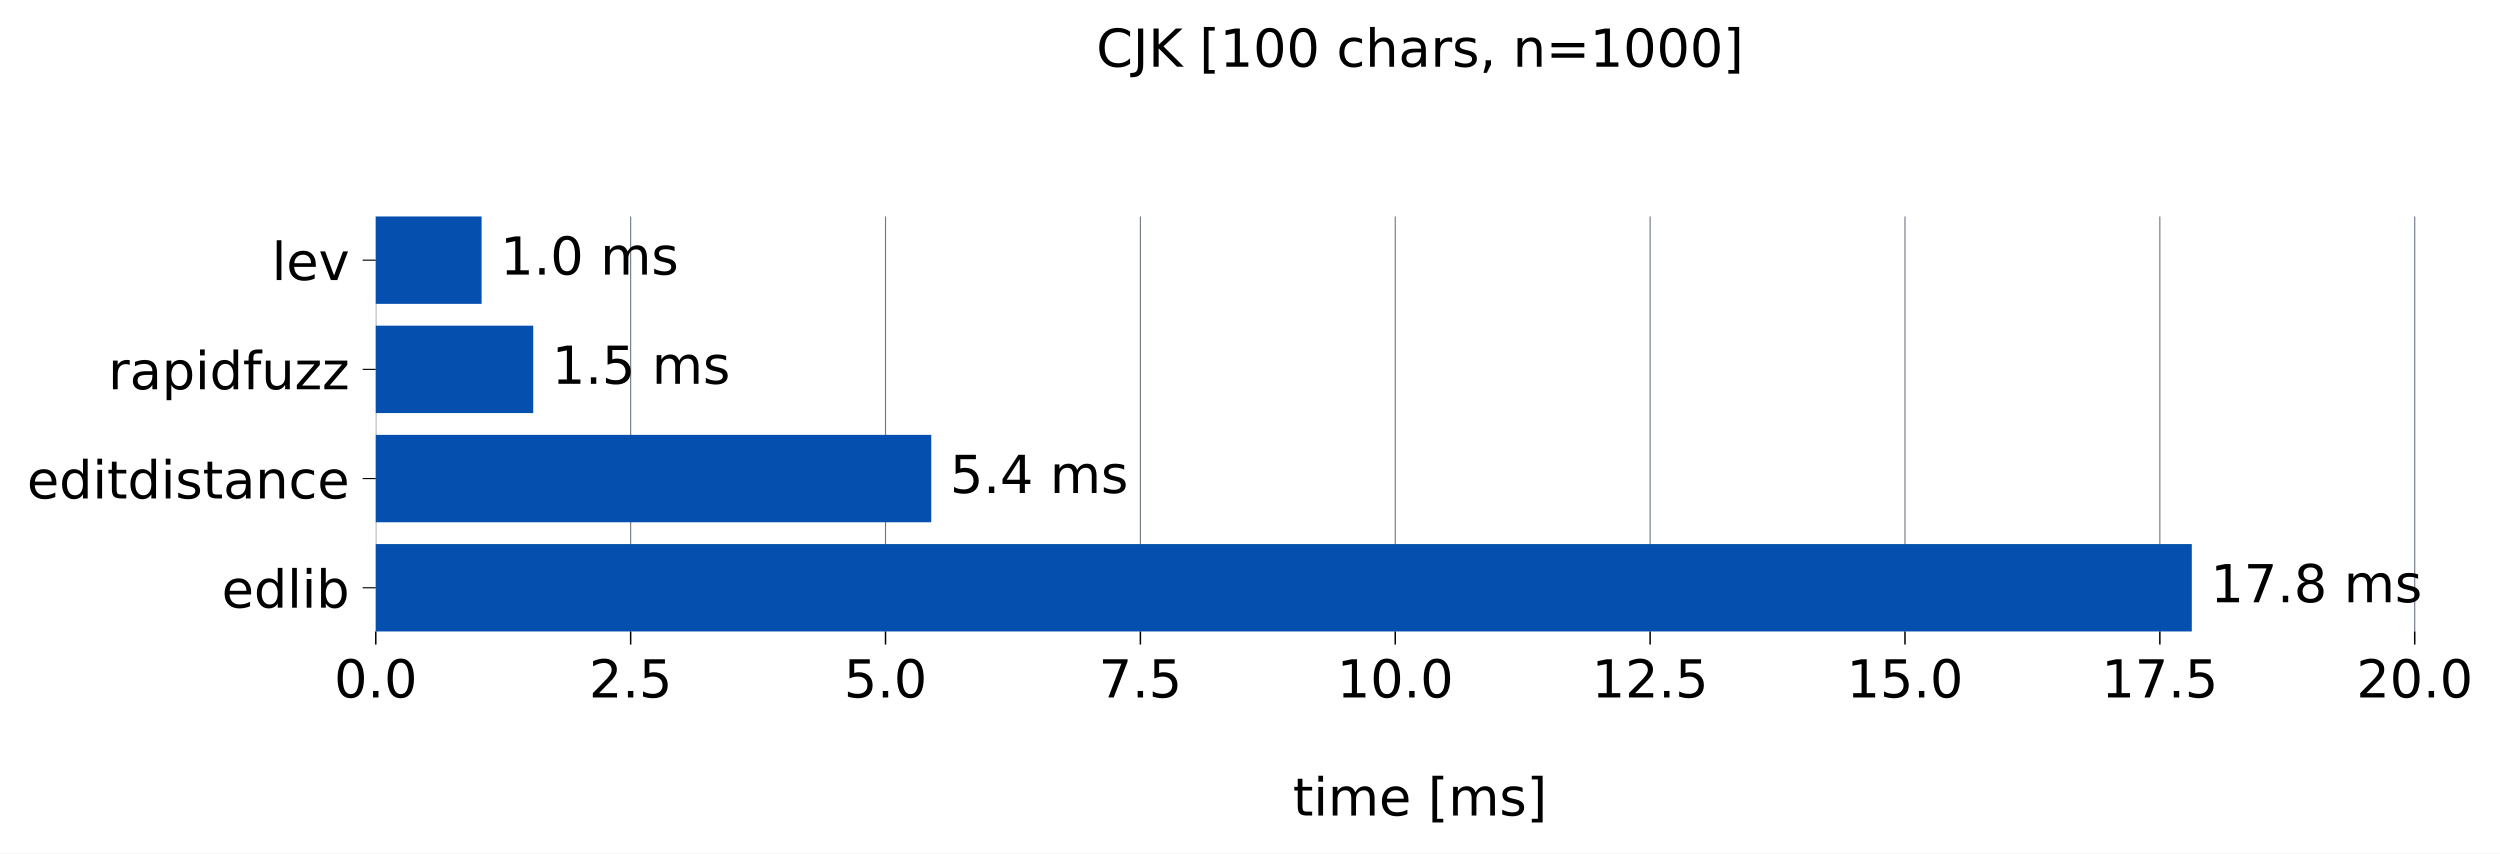
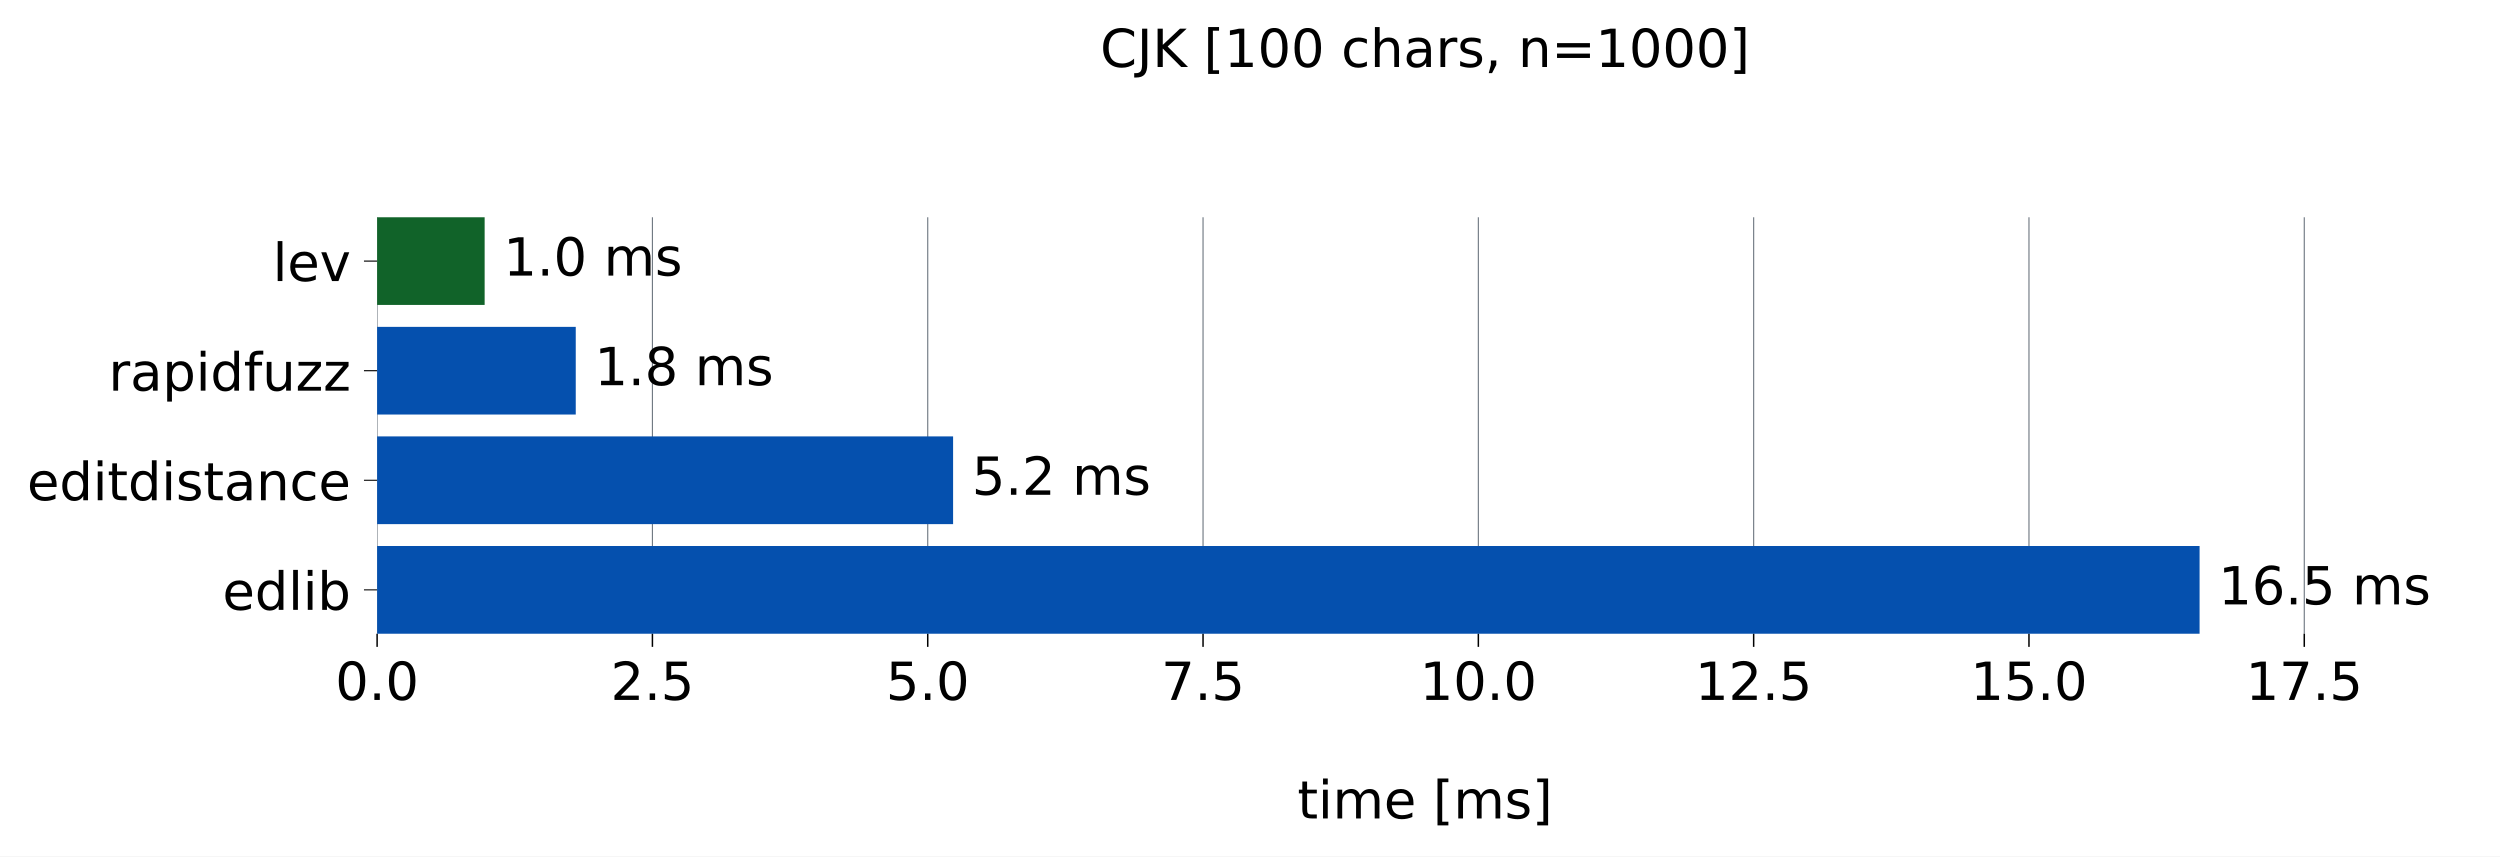
- <svg xmlns="http://www.w3.org/2000/svg" xmlns:xlink="http://www.w3.org/1999/xlink" width="667.965pt" height="228.017pt" viewBox="0 0 667.965 228.017" version="1.1">
+ <svg xmlns="http://www.w3.org/2000/svg" xmlns:xlink="http://www.w3.org/1999/xlink" width="665.603pt" height="228.017pt" viewBox="0 0 665.603 228.017" version="1.1">
  <defs>
    <style type="text/css">*{stroke-linejoin: round; stroke-linecap: butt}</style>
  </defs>
  <g id="figure_1">
    <g id="patch_1">
-       <path d="M 0 228.017 L 667.965 228.017 L 667.965 0 L 0 0 z " style="fill: #ffffff" />
+       <path d="M 0 228.017 L 665.603 228.017 L 665.603 0 L 0 0 z " style="fill: #ffffff" />
    </g>
    <g id="axes_1">
      <g id="patch_2">
        <path d="M 100.403 168.718 L 658.403 168.718 L 658.403 57.838 L 100.403 57.838 z " style="fill: #ffffff" />
      </g>
      <g id="matplotlib.axis_1">
        <g id="xtick_1">
          <g id="line2d_1">
-             <path d="M 100.403 168.718 L 100.403 57.838 " clip-path="url(#pd9eb9c616d)" style="fill: none; stroke: #6e7781; stroke-width: 0.3; stroke-linecap: square" />
+             <path d="M 100.403 168.718 L 100.403 57.838 " clip-path="url(#p29c0014d63)" style="fill: none; stroke: #6e7781; stroke-width: 0.3; stroke-linecap: square" />
          </g>
          <g id="line2d_2">
            <defs>
-               <path id="mc606753899" d="M 0 0 L 0 3.5 " style="stroke: #000000; stroke-width: 0.4" />
+               <path id="m5ea9061157" d="M 0 0 L 0 3.5 " style="stroke: #000000; stroke-width: 0.4" />
            </defs>
            <g>
-               <use xlink:href="#mc606753899" x="100.403" y="168.718" style="stroke: #000000; stroke-width: 0.4" />
+               <use xlink:href="#m5ea9061157" x="100.403" y="168.718" style="stroke: #000000; stroke-width: 0.4" />
            </g>
          </g>
          <g id="text_1">
            <g transform="translate(89.27062 186.3556) scale(0.14 -0.14)">
              <defs>
                <path id="DejaVuSans-30" d="M 2034 4250 Q 1547 4250 1301 3770 Q 1056 3291 1056 2328 Q 1056 1369 1301 889 Q 1547 409 2034 409 Q 2525 409 2770 889 Q 3016 1369 3016 2328 Q 3016 3291 2770 3770 Q 2525 4250 2034 4250 z M 2034 4750 Q 2819 4750 3233 4129 Q 3647 3509 3647 2328 Q 3647 1150 3233 529 Q 2819 -91 2034 -91 Q 1250 -91 836 529 Q 422 1150 422 2328 Q 422 3509 836 4129 Q 1250 4750 2034 4750 z " transform="scale(0.015625)" />
                <path id="DejaVuSans-2e" d="M 684 794 L 1344 794 L 1344 0 L 684 0 L 684 794 z " transform="scale(0.015625)" />
              </defs>
              <use xlink:href="#DejaVuSans-30" />
              <use xlink:href="#DejaVuSans-2e" transform="translate(63.62305 0)" />
              <use xlink:href="#DejaVuSans-30" transform="translate(95.41016 0)" />
            </g>
          </g>
        </g>
        <g id="xtick_2">
          <g id="line2d_3">
-             <path d="M 168.5 168.718 L 168.5 57.838 " clip-path="url(#pd9eb9c616d)" style="fill: none; stroke: #6e7781; stroke-width: 0.3; stroke-linecap: square" />
+             <path d="M 173.701 168.718 L 173.701 57.838 " clip-path="url(#p29c0014d63)" style="fill: none; stroke: #6e7781; stroke-width: 0.3; stroke-linecap: square" />
          </g>
          <g id="line2d_4">
            <g>
-               <use xlink:href="#mc606753899" x="168.5" y="168.718" style="stroke: #000000; stroke-width: 0.4" />
+               <use xlink:href="#m5ea9061157" x="173.701" y="168.718" style="stroke: #000000; stroke-width: 0.4" />
            </g>
          </g>
          <g id="text_2">
-             <g transform="translate(157.3676 186.3556) scale(0.14 -0.14)">
+             <g transform="translate(162.5693 186.3556) scale(0.14 -0.14)">
              <defs>
                <path id="DejaVuSans-32" d="M 1228 531 L 3431 531 L 3431 0 L 469 0 L 469 531 Q 828 903 1448 1529 Q 2069 2156 2228 2338 Q 2531 2678 2651 2914 Q 2772 3150 2772 3378 Q 2772 3750 2511 3984 Q 2250 4219 1831 4219 Q 1534 4219 1204 4116 Q 875 4013 500 3803 L 500 4441 Q 881 4594 1212 4672 Q 1544 4750 1819 4750 Q 2544 4750 2975 4387 Q 3406 4025 3406 3419 Q 3406 3131 3298 2873 Q 3191 2616 2906 2266 Q 2828 2175 2409 1742 Q 1991 1309 1228 531 z " transform="scale(0.015625)" />
                <path id="DejaVuSans-35" d="M 691 4666 L 3169 4666 L 3169 4134 L 1269 4134 L 1269 2991 Q 1406 3038 1543 3061 Q 1681 3084 1819 3084 Q 2600 3084 3056 2656 Q 3513 2228 3513 1497 Q 3513 744 3044 326 Q 2575 -91 1722 -91 Q 1428 -91 1123 -41 Q 819 9 494 109 L 494 744 Q 775 591 1075 516 Q 1375 441 1709 441 Q 2250 441 2565 725 Q 2881 1009 2881 1497 Q 2881 1984 2565 2268 Q 2250 2553 1709 2553 Q 1456 2553 1204 2497 Q 953 2441 691 2322 L 691 4666 z " transform="scale(0.015625)" />
              </defs>
              <use xlink:href="#DejaVuSans-32" />
              <use xlink:href="#DejaVuSans-2e" transform="translate(63.62305 0)" />
              <use xlink:href="#DejaVuSans-35" transform="translate(95.41016 0)" />
            </g>
          </g>
        </g>
        <g id="xtick_3">
          <g id="line2d_5">
-             <path d="M 236.597 168.718 L 236.597 57.838 " clip-path="url(#pd9eb9c616d)" style="fill: none; stroke: #6e7781; stroke-width: 0.3; stroke-linecap: square" />
+             <path d="M 247 168.718 L 247 57.838 " clip-path="url(#p29c0014d63)" style="fill: none; stroke: #6e7781; stroke-width: 0.3; stroke-linecap: square" />
          </g>
          <g id="line2d_6">
            <g>
-               <use xlink:href="#mc606753899" x="236.597" y="168.718" style="stroke: #000000; stroke-width: 0.4" />
+               <use xlink:href="#m5ea9061157" x="247" y="168.718" style="stroke: #000000; stroke-width: 0.4" />
            </g>
          </g>
          <g id="text_3">
-             <g transform="translate(225.4647 186.3556) scale(0.14 -0.14)">
+             <g transform="translate(235.8679 186.3556) scale(0.14 -0.14)">
              <use xlink:href="#DejaVuSans-35" />
              <use xlink:href="#DejaVuSans-2e" transform="translate(63.62305 0)" />
              <use xlink:href="#DejaVuSans-30" transform="translate(95.41016 0)" />
            </g>
          </g>
        </g>
        <g id="xtick_4">
          <g id="line2d_7">
-             <path d="M 304.694 168.718 L 304.694 57.838 " clip-path="url(#pd9eb9c616d)" style="fill: none; stroke: #6e7781; stroke-width: 0.3; stroke-linecap: square" />
+             <path d="M 320.299 168.718 L 320.299 57.838 " clip-path="url(#p29c0014d63)" style="fill: none; stroke: #6e7781; stroke-width: 0.3; stroke-linecap: square" />
          </g>
          <g id="line2d_8">
            <g>
-               <use xlink:href="#mc606753899" x="304.694" y="168.718" style="stroke: #000000; stroke-width: 0.4" />
+               <use xlink:href="#m5ea9061157" x="320.299" y="168.718" style="stroke: #000000; stroke-width: 0.4" />
            </g>
          </g>
          <g id="text_4">
-             <g transform="translate(293.5617 186.3556) scale(0.14 -0.14)">
+             <g transform="translate(309.1665 186.3556) scale(0.14 -0.14)">
              <defs>
                <path id="DejaVuSans-37" d="M 525 4666 L 3525 4666 L 3525 4397 L 1831 0 L 1172 0 L 2766 4134 L 525 4134 L 525 4666 z " transform="scale(0.015625)" />
              </defs>
              <use xlink:href="#DejaVuSans-37" />
              <use xlink:href="#DejaVuSans-2e" transform="translate(63.62305 0)" />
              <use xlink:href="#DejaVuSans-35" transform="translate(95.41016 0)" />
            </g>
          </g>
        </g>
        <g id="xtick_5">
          <g id="line2d_9">
-             <path d="M 372.791 168.718 L 372.791 57.838 " clip-path="url(#pd9eb9c616d)" style="fill: none; stroke: #6e7781; stroke-width: 0.3; stroke-linecap: square" />
+             <path d="M 393.597 168.718 L 393.597 57.838 " clip-path="url(#p29c0014d63)" style="fill: none; stroke: #6e7781; stroke-width: 0.3; stroke-linecap: square" />
          </g>
          <g id="line2d_10">
            <g>
-               <use xlink:href="#mc606753899" x="372.791" y="168.718" style="stroke: #000000; stroke-width: 0.4" />
+               <use xlink:href="#m5ea9061157" x="393.597" y="168.718" style="stroke: #000000; stroke-width: 0.4" />
            </g>
          </g>
          <g id="text_5">
-             <g transform="translate(357.205 186.3556) scale(0.14 -0.14)">
+             <g transform="translate(378.0114 186.3556) scale(0.14 -0.14)">
              <defs>
                <path id="DejaVuSans-31" d="M 794 531 L 1825 531 L 1825 4091 L 703 3866 L 703 4441 L 1819 4666 L 2450 4666 L 2450 531 L 3481 531 L 3481 0 L 794 0 L 794 531 z " transform="scale(0.015625)" />
              </defs>
              <use xlink:href="#DejaVuSans-31" />
              <use xlink:href="#DejaVuSans-30" transform="translate(63.62305 0)" />
              <use xlink:href="#DejaVuSans-2e" transform="translate(127.2461 0)" />
              <use xlink:href="#DejaVuSans-30" transform="translate(159.0332 0)" />
            </g>
          </g>
        </g>
        <g id="xtick_6">
          <g id="line2d_11">
-             <path d="M 440.888 168.718 L 440.888 57.838 " clip-path="url(#pd9eb9c616d)" style="fill: none; stroke: #6e7781; stroke-width: 0.3; stroke-linecap: square" />
+             <path d="M 466.896 168.718 L 466.896 57.838 " clip-path="url(#p29c0014d63)" style="fill: none; stroke: #6e7781; stroke-width: 0.3; stroke-linecap: square" />
          </g>
          <g id="line2d_12">
            <g>
-               <use xlink:href="#mc606753899" x="440.888" y="168.718" style="stroke: #000000; stroke-width: 0.4" />
+               <use xlink:href="#m5ea9061157" x="466.896" y="168.718" style="stroke: #000000; stroke-width: 0.4" />
            </g>
          </g>
          <g id="text_6">
-             <g transform="translate(425.302 186.3556) scale(0.14 -0.14)">
+             <g transform="translate(451.31 186.3556) scale(0.14 -0.14)">
              <use xlink:href="#DejaVuSans-31" />
              <use xlink:href="#DejaVuSans-32" transform="translate(63.62305 0)" />
              <use xlink:href="#DejaVuSans-2e" transform="translate(127.2461 0)" />
              <use xlink:href="#DejaVuSans-35" transform="translate(159.0332 0)" />
            </g>
          </g>
        </g>
        <g id="xtick_7">
          <g id="line2d_13">
-             <path d="M 508.985 168.718 L 508.985 57.838 " clip-path="url(#pd9eb9c616d)" style="fill: none; stroke: #6e7781; stroke-width: 0.3; stroke-linecap: square" />
+             <path d="M 540.195 168.718 L 540.195 57.838 " clip-path="url(#p29c0014d63)" style="fill: none; stroke: #6e7781; stroke-width: 0.3; stroke-linecap: square" />
          </g>
          <g id="line2d_14">
            <g>
-               <use xlink:href="#mc606753899" x="508.985" y="168.718" style="stroke: #000000; stroke-width: 0.4" />
+               <use xlink:href="#m5ea9061157" x="540.195" y="168.718" style="stroke: #000000; stroke-width: 0.4" />
            </g>
          </g>
          <g id="text_7">
-             <g transform="translate(493.399 186.3556) scale(0.14 -0.14)">
+             <g transform="translate(524.6087 186.3556) scale(0.14 -0.14)">
              <use xlink:href="#DejaVuSans-31" />
              <use xlink:href="#DejaVuSans-35" transform="translate(63.62305 0)" />
              <use xlink:href="#DejaVuSans-2e" transform="translate(127.2461 0)" />
              <use xlink:href="#DejaVuSans-30" transform="translate(159.0332 0)" />
            </g>
          </g>
        </g>
        <g id="xtick_8">
          <g id="line2d_15">
-             <path d="M 577.082 168.718 L 577.082 57.838 " clip-path="url(#pd9eb9c616d)" style="fill: none; stroke: #6e7781; stroke-width: 0.3; stroke-linecap: square" />
+             <path d="M 613.493 168.718 L 613.493 57.838 " clip-path="url(#p29c0014d63)" style="fill: none; stroke: #6e7781; stroke-width: 0.3; stroke-linecap: square" />
          </g>
          <g id="line2d_16">
            <g>
-               <use xlink:href="#mc606753899" x="577.082" y="168.718" style="stroke: #000000; stroke-width: 0.4" />
+               <use xlink:href="#m5ea9061157" x="613.493" y="168.718" style="stroke: #000000; stroke-width: 0.4" />
            </g>
          </g>
          <g id="text_8">
-             <g transform="translate(561.496 186.3556) scale(0.14 -0.14)">
+             <g transform="translate(597.9073 186.3556) scale(0.14 -0.14)">
              <use xlink:href="#DejaVuSans-31" />
              <use xlink:href="#DejaVuSans-37" transform="translate(63.62305 0)" />
              <use xlink:href="#DejaVuSans-2e" transform="translate(127.2461 0)" />
              <use xlink:href="#DejaVuSans-35" transform="translate(159.0332 0)" />
            </g>
          </g>
        </g>
-         <g id="xtick_9">
-           <g id="line2d_17">
-             <path d="M 645.179 168.718 L 645.179 57.838 " clip-path="url(#pd9eb9c616d)" style="fill: none; stroke: #6e7781; stroke-width: 0.3; stroke-linecap: square" />
-           </g>
-           <g id="line2d_18">
-             <g>
-               <use xlink:href="#mc606753899" x="645.179" y="168.718" style="stroke: #000000; stroke-width: 0.4" />
-             </g>
-           </g>
-           <g id="text_9">
-             <g transform="translate(629.5931 186.3556) scale(0.14 -0.14)">
-               <use xlink:href="#DejaVuSans-32" />
-               <use xlink:href="#DejaVuSans-30" transform="translate(63.62305 0)" />
-               <use xlink:href="#DejaVuSans-2e" transform="translate(127.2461 0)" />
-               <use xlink:href="#DejaVuSans-30" transform="translate(159.0332 0)" />
-             </g>
-           </g>
-         </g>
-         <g id="text_10">
+         <g id="text_9">
          <g transform="translate(345.4364 217.905) scale(0.14 -0.14)">
            <defs>
              <path id="DejaVuSans-74" d="M 1172 4494 L 1172 3500 L 2356 3500 L 2356 3053 L 1172 3053 L 1172 1153 Q 1172 725 1289 603 Q 1406 481 1766 481 L 2356 481 L 2356 0 L 1766 0 Q 1100 0 847 248 Q 594 497 594 1153 L 594 3053 L 172 3053 L 172 3500 L 594 3500 L 594 4494 L 1172 4494 z " transform="scale(0.015625)" />
              <path id="DejaVuSans-69" d="M 603 3500 L 1178 3500 L 1178 0 L 603 0 L 603 3500 z M 603 4863 L 1178 4863 L 1178 4134 L 603 4134 L 603 4863 z " transform="scale(0.015625)" />
              <path id="DejaVuSans-6d" d="M 3328 2828 Q 3544 3216 3844 3400 Q 4144 3584 4550 3584 Q 5097 3584 5394 3201 Q 5691 2819 5691 2113 L 5691 0 L 5113 0 L 5113 2094 Q 5113 2597 4934 2840 Q 4756 3084 4391 3084 Q 3944 3084 3684 2787 Q 3425 2491 3425 1978 L 3425 0 L 2847 0 L 2847 2094 Q 2847 2600 2669 2842 Q 2491 3084 2119 3084 Q 1678 3084 1418 2786 Q 1159 2488 1159 1978 L 1159 0 L 581 0 L 581 3500 L 1159 3500 L 1159 2956 Q 1356 3278 1631 3431 Q 1906 3584 2284 3584 Q 2666 3584 2933 3390 Q 3200 3197 3328 2828 z " transform="scale(0.015625)" />
              <path id="DejaVuSans-65" d="M 3597 1894 L 3597 1613 L 953 1613 Q 991 1019 1311 708 Q 1631 397 2203 397 Q 2534 397 2845 478 Q 3156 559 3463 722 L 3463 178 Q 3153 47 2828 -22 Q 2503 -91 2169 -91 Q 1331 -91 842 396 Q 353 884 353 1716 Q 353 2575 817 3079 Q 1281 3584 2069 3584 Q 2775 3584 3186 3129 Q 3597 2675 3597 1894 z M 3022 2063 Q 3016 2534 2758 2815 Q 2500 3097 2075 3097 Q 1594 3097 1305 2825 Q 1016 2553 972 2059 L 3022 2063 z " transform="scale(0.015625)" />
              <path id="DejaVuSans-20" transform="scale(0.015625)" />
              <path id="DejaVuSans-5b" d="M 550 4863 L 1875 4863 L 1875 4416 L 1125 4416 L 1125 -397 L 1875 -397 L 1875 -844 L 550 -844 L 550 4863 z " transform="scale(0.015625)" />
              <path id="DejaVuSans-73" d="M 2834 3397 L 2834 2853 Q 2591 2978 2328 3040 Q 2066 3103 1784 3103 Q 1356 3103 1142 2972 Q 928 2841 928 2578 Q 928 2378 1081 2264 Q 1234 2150 1697 2047 L 1894 2003 Q 2506 1872 2764 1633 Q 3022 1394 3022 966 Q 3022 478 2636 193 Q 2250 -91 1575 -91 Q 1294 -91 989 -36 Q 684 19 347 128 L 347 722 Q 666 556 975 473 Q 1284 391 1588 391 Q 1994 391 2212 530 Q 2431 669 2431 922 Q 2431 1156 2273 1281 Q 2116 1406 1581 1522 L 1381 1569 Q 847 1681 609 1914 Q 372 2147 372 2553 Q 372 3047 722 3315 Q 1072 3584 1716 3584 Q 2034 3584 2315 3537 Q 2597 3491 2834 3397 z " transform="scale(0.015625)" />
              <path id="DejaVuSans-5d" d="M 1947 4863 L 1947 -844 L 622 -844 L 622 -397 L 1369 -397 L 1369 4416 L 622 4416 L 622 4863 L 1947 4863 z " transform="scale(0.015625)" />
            </defs>
            <use xlink:href="#DejaVuSans-74" />
            <use xlink:href="#DejaVuSans-69" transform="translate(39.20898 0)" />
            <use xlink:href="#DejaVuSans-6d" transform="translate(66.99219 0)" />
            <use xlink:href="#DejaVuSans-65" transform="translate(164.4043 0)" />
            <use xlink:href="#DejaVuSans-20" transform="translate(225.9277 0)" />
            <use xlink:href="#DejaVuSans-5b" transform="translate(257.7148 0)" />
            <use xlink:href="#DejaVuSans-6d" transform="translate(296.7285 0)" />
            <use xlink:href="#DejaVuSans-73" transform="translate(394.1406 0)" />
            <use xlink:href="#DejaVuSans-5d" transform="translate(446.2402 0)" />
          </g>
        </g>
      </g>
      <g id="matplotlib.axis_2">
        <g id="ytick_1">
-           <g id="line2d_19">
+           <g id="line2d_17">
            <defs>
-               <path id="m6e5f0d19c9" d="M 0 0 L -3.5 0 " style="stroke: #000000; stroke-width: 0.3" />
+               <path id="m3179f81213" d="M 0 0 L -3.5 0 " style="stroke: #000000; stroke-width: 0.3" />
            </defs>
            <g>
-               <use xlink:href="#m6e5f0d19c9" x="100.403" y="157.046" style="stroke: #000000; stroke-width: 0.3" />
-             </g>
-           </g>
-           <g id="text_11">
+               <use xlink:href="#m3179f81213" x="100.403" y="157.046" style="stroke: #000000; stroke-width: 0.3" />
+             </g>
+           </g>
+           <g id="text_10">
            <g transform="translate(59.23406 162.3651) scale(0.14 -0.14)">
              <defs>
                <path id="DejaVuSans-64" d="M 2906 2969 L 2906 4863 L 3481 4863 L 3481 0 L 2906 0 L 2906 525 Q 2725 213 2448 61 Q 2172 -91 1784 -91 Q 1150 -91 751 415 Q 353 922 353 1747 Q 353 2572 751 3078 Q 1150 3584 1784 3584 Q 2172 3584 2448 3432 Q 2725 3281 2906 2969 z M 947 1747 Q 947 1113 1208 752 Q 1469 391 1925 391 Q 2381 391 2643 752 Q 2906 1113 2906 1747 Q 2906 2381 2643 2742 Q 2381 3103 1925 3103 Q 1469 3103 1208 2742 Q 947 2381 947 1747 z " transform="scale(0.015625)" />
                <path id="DejaVuSans-6c" d="M 603 4863 L 1178 4863 L 1178 0 L 603 0 L 603 4863 z " transform="scale(0.015625)" />
                <path id="DejaVuSans-62" d="M 3116 1747 Q 3116 2381 2855 2742 Q 2594 3103 2138 3103 Q 1681 3103 1420 2742 Q 1159 2381 1159 1747 Q 1159 1113 1420 752 Q 1681 391 2138 391 Q 2594 391 2855 752 Q 3116 1113 3116 1747 z M 1159 2969 Q 1341 3281 1617 3432 Q 1894 3584 2278 3584 Q 2916 3584 3314 3078 Q 3713 2572 3713 1747 Q 3713 922 3314 415 Q 2916 -91 2278 -91 Q 1894 -91 1617 61 Q 1341 213 1159 525 L 1159 0 L 581 0 L 581 4863 L 1159 4863 L 1159 2969 z " transform="scale(0.015625)" />
              </defs>
              <use xlink:href="#DejaVuSans-65" />
              <use xlink:href="#DejaVuSans-64" transform="translate(61.52344 0)" />
              <use xlink:href="#DejaVuSans-6c" transform="translate(125 0)" />
              <use xlink:href="#DejaVuSans-69" transform="translate(152.7832 0)" />
              <use xlink:href="#DejaVuSans-62" transform="translate(180.5664 0)" />
            </g>
          </g>
        </g>
        <g id="ytick_2">
-           <g id="line2d_20">
-             <g>
-               <use xlink:href="#m6e5f0d19c9" x="100.403" y="127.867" style="stroke: #000000; stroke-width: 0.3" />
-             </g>
-           </g>
-           <g id="text_12">
+           <g id="line2d_18">
+             <g>
+               <use xlink:href="#m3179f81213" x="100.403" y="127.867" style="stroke: #000000; stroke-width: 0.3" />
+             </g>
+           </g>
+           <g id="text_11">
            <g transform="translate(7.2 133.1862) scale(0.14 -0.14)">
              <defs>
                <path id="DejaVuSans-61" d="M 2194 1759 Q 1497 1759 1228 1600 Q 959 1441 959 1056 Q 959 750 1161 570 Q 1363 391 1709 391 Q 2188 391 2477 730 Q 2766 1069 2766 1631 L 2766 1759 L 2194 1759 z M 3341 1997 L 3341 0 L 2766 0 L 2766 531 Q 2569 213 2275 61 Q 1981 -91 1556 -91 Q 1019 -91 701 211 Q 384 513 384 1019 Q 384 1609 779 1909 Q 1175 2209 1959 2209 L 2766 2209 L 2766 2266 Q 2766 2663 2505 2880 Q 2244 3097 1772 3097 Q 1472 3097 1187 3025 Q 903 2953 641 2809 L 641 3341 Q 956 3463 1253 3523 Q 1550 3584 1831 3584 Q 2591 3584 2966 3190 Q 3341 2797 3341 1997 z " transform="scale(0.015625)" />
                <path id="DejaVuSans-6e" d="M 3513 2113 L 3513 0 L 2938 0 L 2938 2094 Q 2938 2591 2744 2837 Q 2550 3084 2163 3084 Q 1697 3084 1428 2787 Q 1159 2491 1159 1978 L 1159 0 L 581 0 L 581 3500 L 1159 3500 L 1159 2956 Q 1366 3272 1645 3428 Q 1925 3584 2291 3584 Q 2894 3584 3203 3211 Q 3513 2838 3513 2113 z " transform="scale(0.015625)" />
                <path id="DejaVuSans-63" d="M 3122 3366 L 3122 2828 Q 2878 2963 2633 3030 Q 2388 3097 2138 3097 Q 1578 3097 1268 2742 Q 959 2388 959 1747 Q 959 1106 1268 751 Q 1578 397 2138 397 Q 2388 397 2633 464 Q 2878 531 3122 666 L 3122 134 Q 2881 22 2623 -34 Q 2366 -91 2075 -91 Q 1284 -91 818 406 Q 353 903 353 1747 Q 353 2603 823 3093 Q 1294 3584 2113 3584 Q 2378 3584 2631 3529 Q 2884 3475 3122 3366 z " transform="scale(0.015625)" />
              </defs>
              <use xlink:href="#DejaVuSans-65" />
              <use xlink:href="#DejaVuSans-64" transform="translate(61.52344 0)" />
              <use xlink:href="#DejaVuSans-69" transform="translate(125 0)" />
              <use xlink:href="#DejaVuSans-74" transform="translate(152.7832 0)" />
              <use xlink:href="#DejaVuSans-64" transform="translate(191.9922 0)" />
              <use xlink:href="#DejaVuSans-69" transform="translate(255.4688 0)" />
              <use xlink:href="#DejaVuSans-73" transform="translate(283.252 0)" />
              <use xlink:href="#DejaVuSans-74" transform="translate(335.3516 0)" />
              <use xlink:href="#DejaVuSans-61" transform="translate(374.5605 0)" />
              <use xlink:href="#DejaVuSans-6e" transform="translate(435.8398 0)" />
              <use xlink:href="#DejaVuSans-63" transform="translate(499.2188 0)" />
              <use xlink:href="#DejaVuSans-65" transform="translate(554.1992 0)" />
            </g>
          </g>
        </g>
        <g id="ytick_3">
-           <g id="line2d_21">
-             <g>
-               <use xlink:href="#m6e5f0d19c9" x="100.403" y="98.688" style="stroke: #000000; stroke-width: 0.3" />
-             </g>
-           </g>
-           <g id="text_13">
+           <g id="line2d_19">
+             <g>
+               <use xlink:href="#m3179f81213" x="100.403" y="98.688" style="stroke: #000000; stroke-width: 0.3" />
+             </g>
+           </g>
+           <g id="text_12">
            <g transform="translate(28.90656 104.0072) scale(0.14 -0.14)">
              <defs>
                <path id="DejaVuSans-72" d="M 2631 2963 Q 2534 3019 2420 3045 Q 2306 3072 2169 3072 Q 1681 3072 1420 2755 Q 1159 2438 1159 1844 L 1159 0 L 581 0 L 581 3500 L 1159 3500 L 1159 2956 Q 1341 3275 1631 3429 Q 1922 3584 2338 3584 Q 2397 3584 2469 3576 Q 2541 3569 2628 3553 L 2631 2963 z " transform="scale(0.015625)" />
                <path id="DejaVuSans-70" d="M 1159 525 L 1159 -1331 L 581 -1331 L 581 3500 L 1159 3500 L 1159 2969 Q 1341 3281 1617 3432 Q 1894 3584 2278 3584 Q 2916 3584 3314 3078 Q 3713 2572 3713 1747 Q 3713 922 3314 415 Q 2916 -91 2278 -91 Q 1894 -91 1617 61 Q 1341 213 1159 525 z M 3116 1747 Q 3116 2381 2855 2742 Q 2594 3103 2138 3103 Q 1681 3103 1420 2742 Q 1159 2381 1159 1747 Q 1159 1113 1420 752 Q 1681 391 2138 391 Q 2594 391 2855 752 Q 3116 1113 3116 1747 z " transform="scale(0.015625)" />
                <path id="DejaVuSans-66" d="M 2375 4863 L 2375 4384 L 1825 4384 Q 1516 4384 1395 4259 Q 1275 4134 1275 3809 L 1275 3500 L 2222 3500 L 2222 3053 L 1275 3053 L 1275 0 L 697 0 L 697 3053 L 147 3053 L 147 3500 L 697 3500 L 697 3744 Q 697 4328 969 4595 Q 1241 4863 1831 4863 L 2375 4863 z " transform="scale(0.015625)" />
                <path id="DejaVuSans-75" d="M 544 1381 L 544 3500 L 1119 3500 L 1119 1403 Q 1119 906 1312 657 Q 1506 409 1894 409 Q 2359 409 2629 706 Q 2900 1003 2900 1516 L 2900 3500 L 3475 3500 L 3475 0 L 2900 0 L 2900 538 Q 2691 219 2414 64 Q 2138 -91 1772 -91 Q 1169 -91 856 284 Q 544 659 544 1381 z M 1991 3584 L 1991 3584 z " transform="scale(0.015625)" />
                <path id="DejaVuSans-7a" d="M 353 3500 L 3084 3500 L 3084 2975 L 922 459 L 3084 459 L 3084 0 L 275 0 L 275 525 L 2438 3041 L 353 3041 L 353 3500 z " transform="scale(0.015625)" />
              </defs>
              <use xlink:href="#DejaVuSans-72" />
              <use xlink:href="#DejaVuSans-61" transform="translate(41.11328 0)" />
              <use xlink:href="#DejaVuSans-70" transform="translate(102.3926 0)" />
              <use xlink:href="#DejaVuSans-69" transform="translate(165.8691 0)" />
              <use xlink:href="#DejaVuSans-64" transform="translate(193.6523 0)" />
              <use xlink:href="#DejaVuSans-66" transform="translate(257.1289 0)" />
              <use xlink:href="#DejaVuSans-75" transform="translate(292.334 0)" />
              <use xlink:href="#DejaVuSans-7a" transform="translate(355.7129 0)" />
              <use xlink:href="#DejaVuSans-7a" transform="translate(408.2031 0)" />
            </g>
          </g>
        </g>
        <g id="ytick_4">
-           <g id="line2d_22">
-             <g>
-               <use xlink:href="#m6e5f0d19c9" x="100.403" y="69.509" style="stroke: #000000; stroke-width: 0.3" />
-             </g>
-           </g>
-           <g id="text_14">
+           <g id="line2d_20">
+             <g>
+               <use xlink:href="#m3179f81213" x="100.403" y="69.509" style="stroke: #000000; stroke-width: 0.3" />
+             </g>
+           </g>
+           <g id="text_13">
            <g transform="translate(72.61281 74.8283) scale(0.14 -0.14)">
              <defs>
                <path id="DejaVuSans-76" d="M 191 3500 L 800 3500 L 1894 563 L 2988 3500 L 3597 3500 L 2284 0 L 1503 0 L 191 3500 z " transform="scale(0.015625)" />
              </defs>
              <use xlink:href="#DejaVuSans-6c" />
              <use xlink:href="#DejaVuSans-65" transform="translate(27.7832 0)" />
              <use xlink:href="#DejaVuSans-76" transform="translate(89.30664 0)" />
            </g>
          </g>
        </g>
      </g>
      <g id="patch_3">
-         <path d="M 100.403 168.718 L 585.62 168.718 L 585.62 145.375 L 100.403 145.375 z " clip-path="url(#pd9eb9c616d)" style="fill: #0550ae" />
+         <path d="M 100.403 168.718 L 585.62 168.718 L 585.62 145.375 L 100.403 145.375 z " clip-path="url(#p29c0014d63)" style="fill: #0550ae" />
      </g>
      <g id="patch_4">
-         <path d="M 100.403 139.539 L 248.813 139.539 L 248.813 116.196 L 100.403 116.196 z " clip-path="url(#pd9eb9c616d)" style="fill: #0550ae" />
+         <path d="M 100.403 139.539 L 253.753 139.539 L 253.753 116.196 L 100.403 116.196 z " clip-path="url(#p29c0014d63)" style="fill: #0550ae" />
      </g>
      <g id="patch_5">
-         <path d="M 100.403 110.36 L 142.467 110.36 L 142.467 87.017 L 100.403 87.017 z " clip-path="url(#pd9eb9c616d)" style="fill: #0550ae" />
+         <path d="M 100.403 110.36 L 153.289 110.36 L 153.289 87.017 L 100.403 87.017 z " clip-path="url(#p29c0014d63)" style="fill: #0550ae" />
      </g>
      <g id="patch_6">
-         <path d="M 100.403 81.181 L 128.678 81.181 L 128.678 57.838 L 100.403 57.838 z " clip-path="url(#pd9eb9c616d)" style="fill: #0550ae" />
+         <path d="M 100.403 81.181 L 129.032 81.181 L 129.032 57.838 L 100.403 57.838 z " clip-path="url(#p29c0014d63)" style="fill: #116329" />
+       </g>
+       <g id="text_14">
+         <g transform="translate(590.6202 160.9094) scale(0.14 -0.14)">
+           <defs>
+             <path id="DejaVuSans-36" d="M 2113 2584 Q 1688 2584 1439 2293 Q 1191 2003 1191 1497 Q 1191 994 1439 701 Q 1688 409 2113 409 Q 2538 409 2786 701 Q 3034 994 3034 1497 Q 3034 2003 2786 2293 Q 2538 2584 2113 2584 z M 3366 4563 L 3366 3988 Q 3128 4100 2886 4159 Q 2644 4219 2406 4219 Q 1781 4219 1451 3797 Q 1122 3375 1075 2522 Q 1259 2794 1537 2939 Q 1816 3084 2150 3084 Q 2853 3084 3261 2657 Q 3669 2231 3669 1497 Q 3669 778 3244 343 Q 2819 -91 2113 -91 Q 1303 -91 875 529 Q 447 1150 447 2328 Q 447 3434 972 4092 Q 1497 4750 2381 4750 Q 2619 4750 2861 4703 Q 3103 4656 3366 4563 z " transform="scale(0.015625)" />
+           </defs>
+           <use xlink:href="#DejaVuSans-31" />
+           <use xlink:href="#DejaVuSans-36" transform="translate(63.62305 0)" />
+           <use xlink:href="#DejaVuSans-2e" transform="translate(127.2461 0)" />
+           <use xlink:href="#DejaVuSans-35" transform="translate(159.0332 0)" />
+           <use xlink:href="#DejaVuSans-20" transform="translate(222.6562 0)" />
+           <use xlink:href="#DejaVuSans-6d" transform="translate(254.4434 0)" />
+           <use xlink:href="#DejaVuSans-73" transform="translate(351.8555 0)" />
+         </g>
      </g>
      <g id="text_15">
-         <g transform="translate(590.6202 160.9094) scale(0.14 -0.14)">
+         <g transform="translate(258.7533 131.7304) scale(0.14 -0.14)">
+           <use xlink:href="#DejaVuSans-35" />
+           <use xlink:href="#DejaVuSans-2e" transform="translate(63.62305 0)" />
+           <use xlink:href="#DejaVuSans-32" transform="translate(95.41016 0)" />
+           <use xlink:href="#DejaVuSans-20" transform="translate(159.0332 0)" />
+           <use xlink:href="#DejaVuSans-6d" transform="translate(190.8203 0)" />
+           <use xlink:href="#DejaVuSans-73" transform="translate(288.2324 0)" />
+         </g>
+       </g>
+       <g id="text_16">
+         <g transform="translate(158.289 102.5515) scale(0.14 -0.14)">
          <defs>
            <path id="DejaVuSans-38" d="M 2034 2216 Q 1584 2216 1326 1975 Q 1069 1734 1069 1313 Q 1069 891 1326 650 Q 1584 409 2034 409 Q 2484 409 2743 651 Q 3003 894 3003 1313 Q 3003 1734 2745 1975 Q 2488 2216 2034 2216 z M 1403 2484 Q 997 2584 770 2862 Q 544 3141 544 3541 Q 544 4100 942 4425 Q 1341 4750 2034 4750 Q 2731 4750 3128 4425 Q 3525 4100 3525 3541 Q 3525 3141 3298 2862 Q 3072 2584 2669 2484 Q 3125 2378 3379 2068 Q 3634 1759 3634 1313 Q 3634 634 3220 271 Q 2806 -91 2034 -91 Q 1263 -91 848 271 Q 434 634 434 1313 Q 434 1759 690 2068 Q 947 2378 1403 2484 z M 1172 3481 Q 1172 3119 1398 2916 Q 1625 2713 2034 2713 Q 2441 2713 2670 2916 Q 2900 3119 2900 3481 Q 2900 3844 2670 4047 Q 2441 4250 2034 4250 Q 1625 4250 1398 4047 Q 1172 3844 1172 3481 z " transform="scale(0.015625)" />
          </defs>
          <use xlink:href="#DejaVuSans-31" />
-           <use xlink:href="#DejaVuSans-37" transform="translate(63.62305 0)" />
-           <use xlink:href="#DejaVuSans-2e" transform="translate(127.2461 0)" />
-           <use xlink:href="#DejaVuSans-38" transform="translate(159.0332 0)" />
-           <use xlink:href="#DejaVuSans-20" transform="translate(222.6562 0)" />
-           <use xlink:href="#DejaVuSans-6d" transform="translate(254.4434 0)" />
-           <use xlink:href="#DejaVuSans-73" transform="translate(351.8555 0)" />
-         </g>
-       </g>
-       <g id="text_16">
-         <g transform="translate(253.8135 131.7304) scale(0.14 -0.14)">
-           <defs>
-             <path id="DejaVuSans-34" d="M 2419 4116 L 825 1625 L 2419 1625 L 2419 4116 z M 2253 4666 L 3047 4666 L 3047 1625 L 3713 1625 L 3713 1100 L 3047 1100 L 3047 0 L 2419 0 L 2419 1100 L 313 1100 L 313 1709 L 2253 4666 z " transform="scale(0.015625)" />
-           </defs>
-           <use xlink:href="#DejaVuSans-35" />
          <use xlink:href="#DejaVuSans-2e" transform="translate(63.62305 0)" />
-           <use xlink:href="#DejaVuSans-34" transform="translate(95.41016 0)" />
+           <use xlink:href="#DejaVuSans-38" transform="translate(95.41016 0)" />
          <use xlink:href="#DejaVuSans-20" transform="translate(159.0332 0)" />
          <use xlink:href="#DejaVuSans-6d" transform="translate(190.8203 0)" />
          <use xlink:href="#DejaVuSans-73" transform="translate(288.2324 0)" />
        </g>
      </g>
      <g id="text_17">
-         <g transform="translate(147.4675 102.5515) scale(0.14 -0.14)">
-           <use xlink:href="#DejaVuSans-31" />
-           <use xlink:href="#DejaVuSans-2e" transform="translate(63.62305 0)" />
-           <use xlink:href="#DejaVuSans-35" transform="translate(95.41016 0)" />
-           <use xlink:href="#DejaVuSans-20" transform="translate(159.0332 0)" />
-           <use xlink:href="#DejaVuSans-6d" transform="translate(190.8203 0)" />
-           <use xlink:href="#DejaVuSans-73" transform="translate(288.2324 0)" />
-         </g>
-       </g>
-       <g id="text_18">
-         <g transform="translate(133.6778 73.37252) scale(0.14 -0.14)">
+         <g transform="translate(134.032 73.37252) scale(0.14 -0.14)">
          <use xlink:href="#DejaVuSans-31" />
          <use xlink:href="#DejaVuSans-2e" transform="translate(63.62305 0)" />
          <use xlink:href="#DejaVuSans-30" transform="translate(95.41016 0)" />
          <use xlink:href="#DejaVuSans-20" transform="translate(159.0332 0)" />
          <use xlink:href="#DejaVuSans-6d" transform="translate(190.8203 0)" />
          <use xlink:href="#DejaVuSans-73" transform="translate(288.2324 0)" />
        </g>
      </g>
-       <g id="text_19">
+       <g id="text_18">
        <g transform="translate(292.9211 17.83781) scale(0.14 -0.14)">
          <defs>
            <path id="DejaVuSans-43" d="M 4122 4306 L 4122 3641 Q 3803 3938 3442 4084 Q 3081 4231 2675 4231 Q 1875 4231 1450 3742 Q 1025 3253 1025 2328 Q 1025 1406 1450 917 Q 1875 428 2675 428 Q 3081 428 3442 575 Q 3803 722 4122 1019 L 4122 359 Q 3791 134 3420 21 Q 3050 -91 2638 -91 Q 1578 -91 968 557 Q 359 1206 359 2328 Q 359 3453 968 4101 Q 1578 4750 2638 4750 Q 3056 4750 3426 4639 Q 3797 4528 4122 4306 z " transform="scale(0.015625)" />
            <path id="DejaVuSans-4a" d="M 628 4666 L 1259 4666 L 1259 325 Q 1259 -519 939 -900 Q 619 -1281 -91 -1281 L -331 -1281 L -331 -750 L -134 -750 Q 284 -750 456 -515 Q 628 -281 628 325 L 628 4666 z " transform="scale(0.015625)" />
            <path id="DejaVuSans-4b" d="M 628 4666 L 1259 4666 L 1259 2694 L 3353 4666 L 4166 4666 L 1850 2491 L 4331 0 L 3500 0 L 1259 2247 L 1259 0 L 628 0 L 628 4666 z " transform="scale(0.015625)" />
            <path id="DejaVuSans-68" d="M 3513 2113 L 3513 0 L 2938 0 L 2938 2094 Q 2938 2591 2744 2837 Q 2550 3084 2163 3084 Q 1697 3084 1428 2787 Q 1159 2491 1159 1978 L 1159 0 L 581 0 L 581 4863 L 1159 4863 L 1159 2956 Q 1366 3272 1645 3428 Q 1925 3584 2291 3584 Q 2894 3584 3203 3211 Q 3513 2838 3513 2113 z " transform="scale(0.015625)" />
            <path id="DejaVuSans-2c" d="M 750 794 L 1409 794 L 1409 256 L 897 -744 L 494 -744 L 750 256 L 750 794 z " transform="scale(0.015625)" />
            <path id="DejaVuSans-3d" d="M 678 2906 L 4684 2906 L 4684 2381 L 678 2381 L 678 2906 z M 678 1631 L 4684 1631 L 4684 1100 L 678 1100 L 678 1631 z " transform="scale(0.015625)" />
          </defs>
          <use xlink:href="#DejaVuSans-43" />
          <use xlink:href="#DejaVuSans-4a" transform="translate(69.82422 0)" />
          <use xlink:href="#DejaVuSans-4b" transform="translate(99.31641 0)" />
          <use xlink:href="#DejaVuSans-20" transform="translate(164.8926 0)" />
          <use xlink:href="#DejaVuSans-5b" transform="translate(196.6797 0)" />
          <use xlink:href="#DejaVuSans-31" transform="translate(235.6934 0)" />
          <use xlink:href="#DejaVuSans-30" transform="translate(299.3164 0)" />
          <use xlink:href="#DejaVuSans-30" transform="translate(362.9395 0)" />
          <use xlink:href="#DejaVuSans-20" transform="translate(426.5625 0)" />
          <use xlink:href="#DejaVuSans-63" transform="translate(458.3496 0)" />
          <use xlink:href="#DejaVuSans-68" transform="translate(513.3301 0)" />
          <use xlink:href="#DejaVuSans-61" transform="translate(576.709 0)" />
          <use xlink:href="#DejaVuSans-72" transform="translate(637.9883 0)" />
          <use xlink:href="#DejaVuSans-73" transform="translate(679.1016 0)" />
          <use xlink:href="#DejaVuSans-2c" transform="translate(731.2012 0)" />
          <use xlink:href="#DejaVuSans-20" transform="translate(762.9883 0)" />
          <use xlink:href="#DejaVuSans-6e" transform="translate(794.7754 0)" />
          <use xlink:href="#DejaVuSans-3d" transform="translate(858.1543 0)" />
          <use xlink:href="#DejaVuSans-31" transform="translate(941.9434 0)" />
          <use xlink:href="#DejaVuSans-30" transform="translate(1005.566 0)" />
          <use xlink:href="#DejaVuSans-30" transform="translate(1069.189 0)" />
          <use xlink:href="#DejaVuSans-30" transform="translate(1132.812 0)" />
          <use xlink:href="#DejaVuSans-5d" transform="translate(1196.436 0)" />
        </g>
      </g>
    </g>
  </g>
  <defs>
-     <clipPath id="pd9eb9c616d">
+     <clipPath id="p29c0014d63">
      <rect x="100.403" y="57.838" width="558" height="110.88" />
    </clipPath>
  </defs>
</svg>
